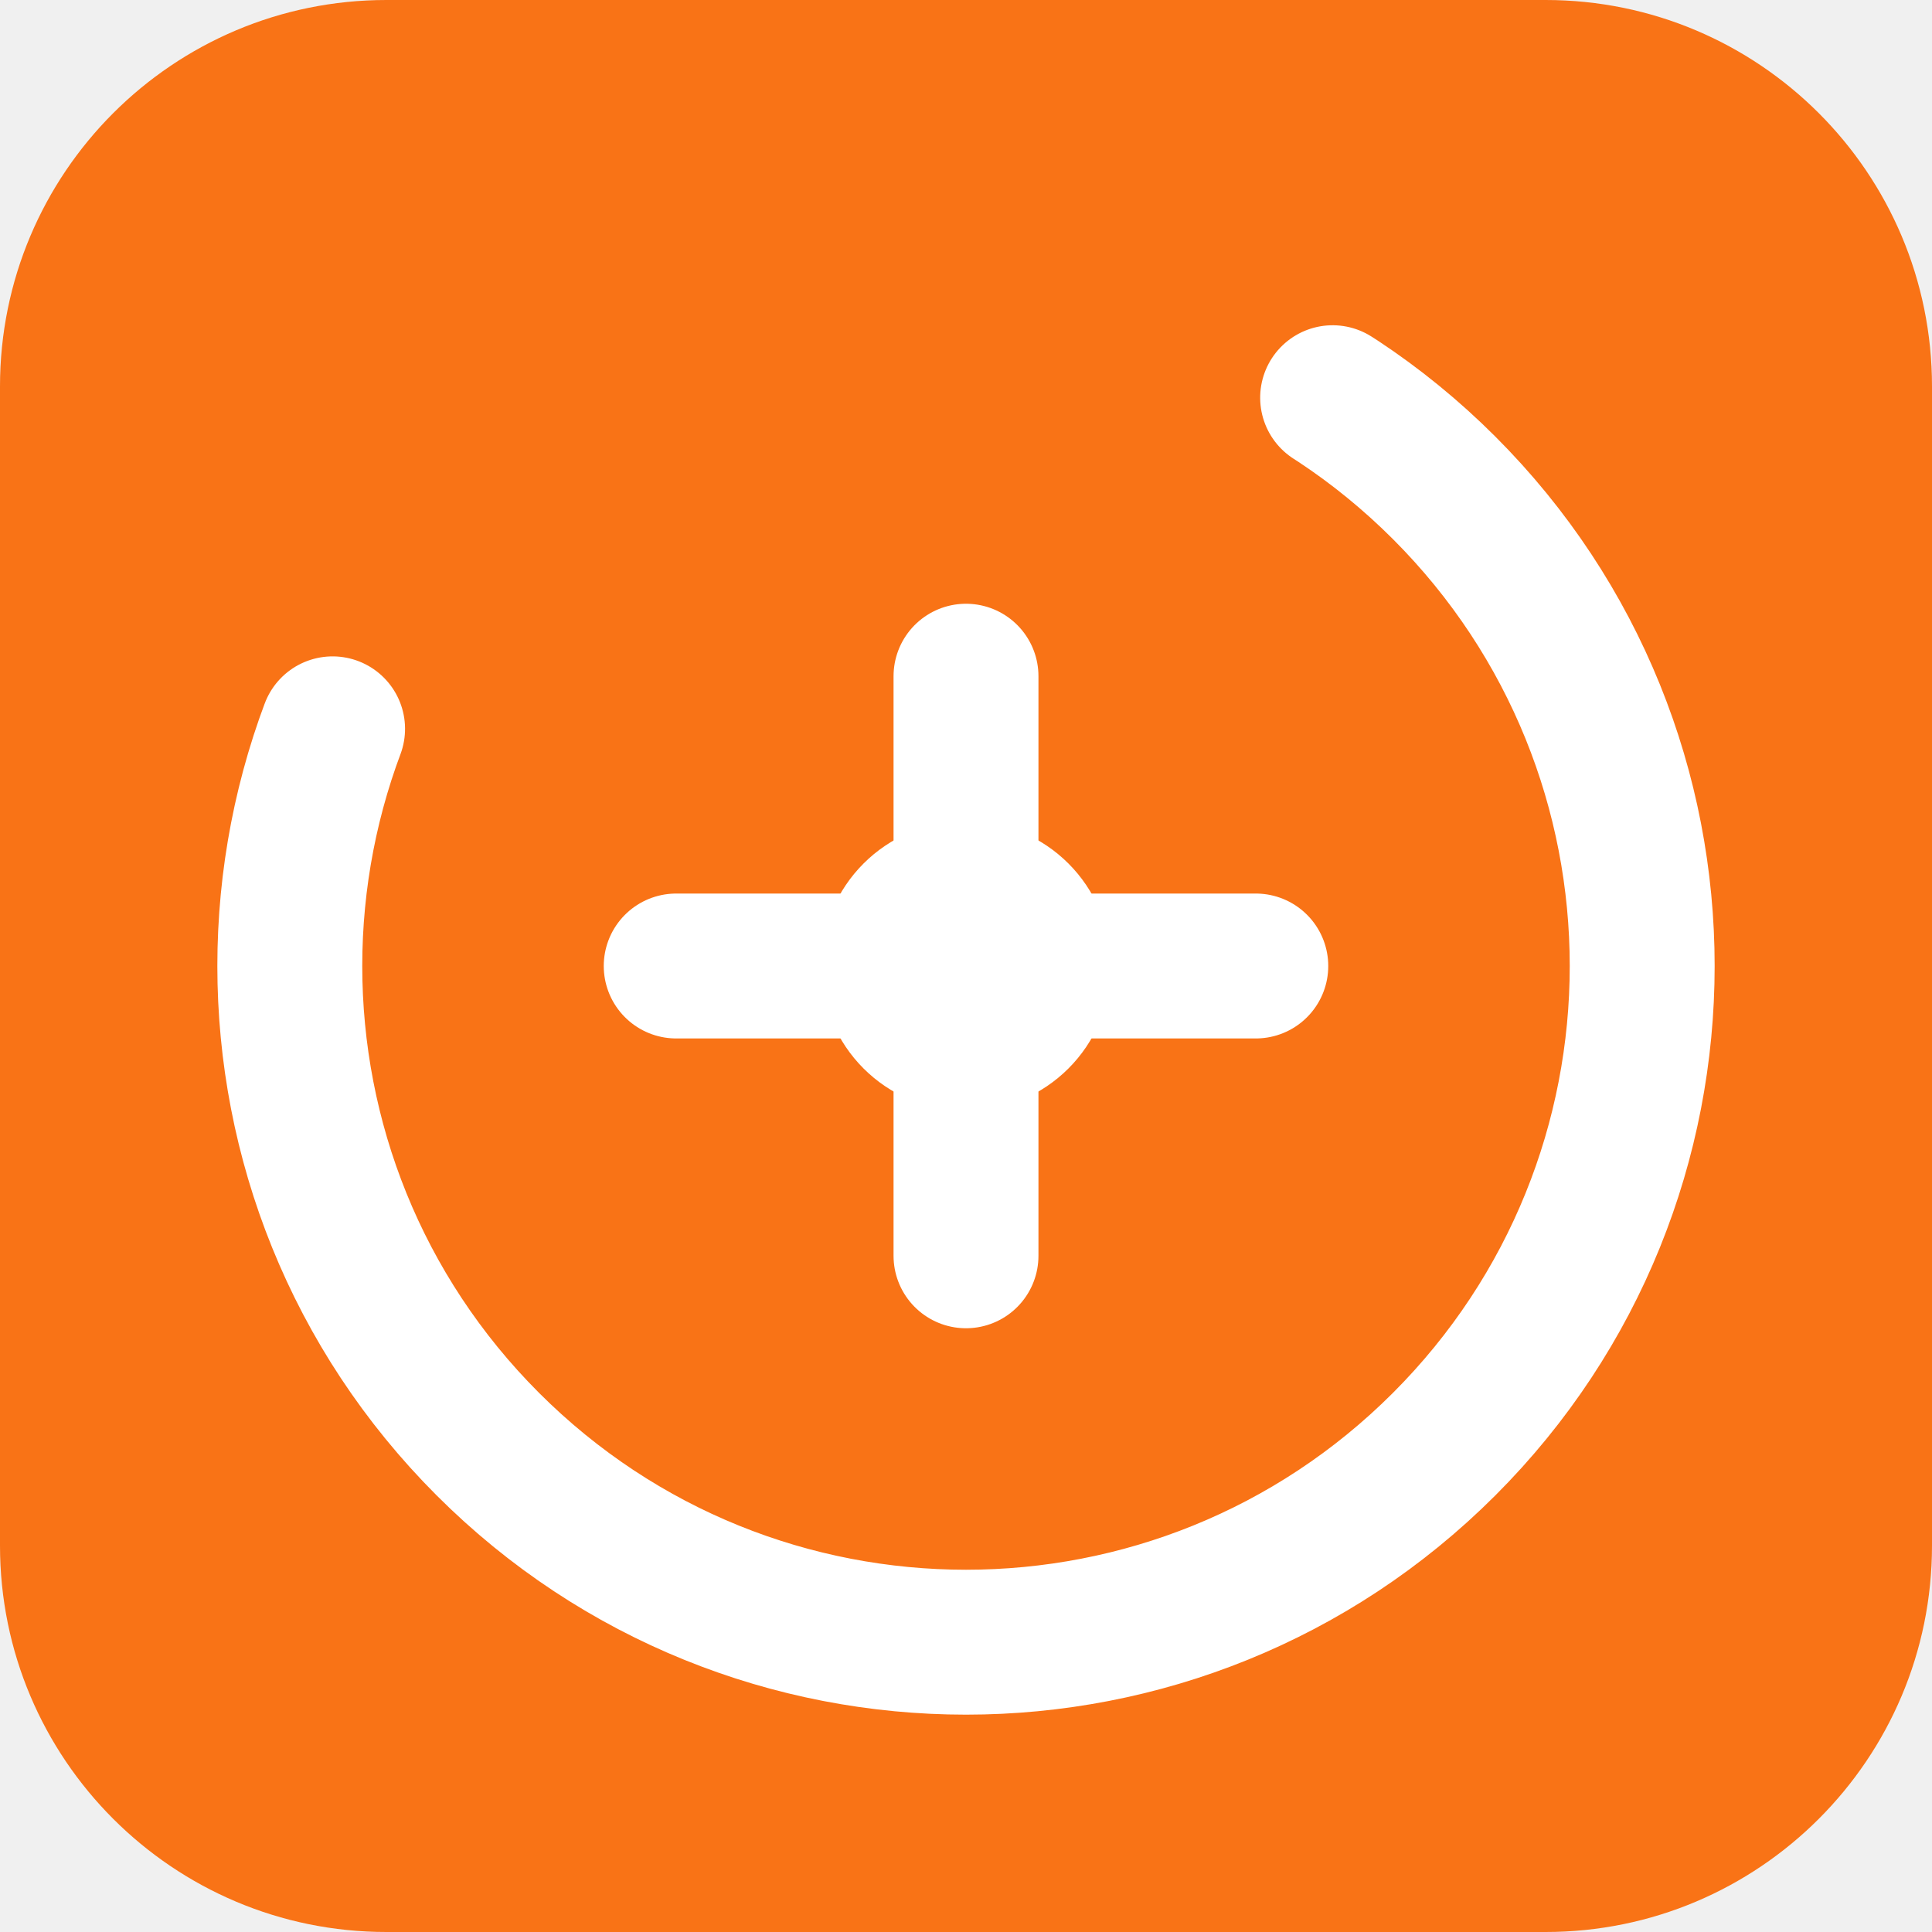
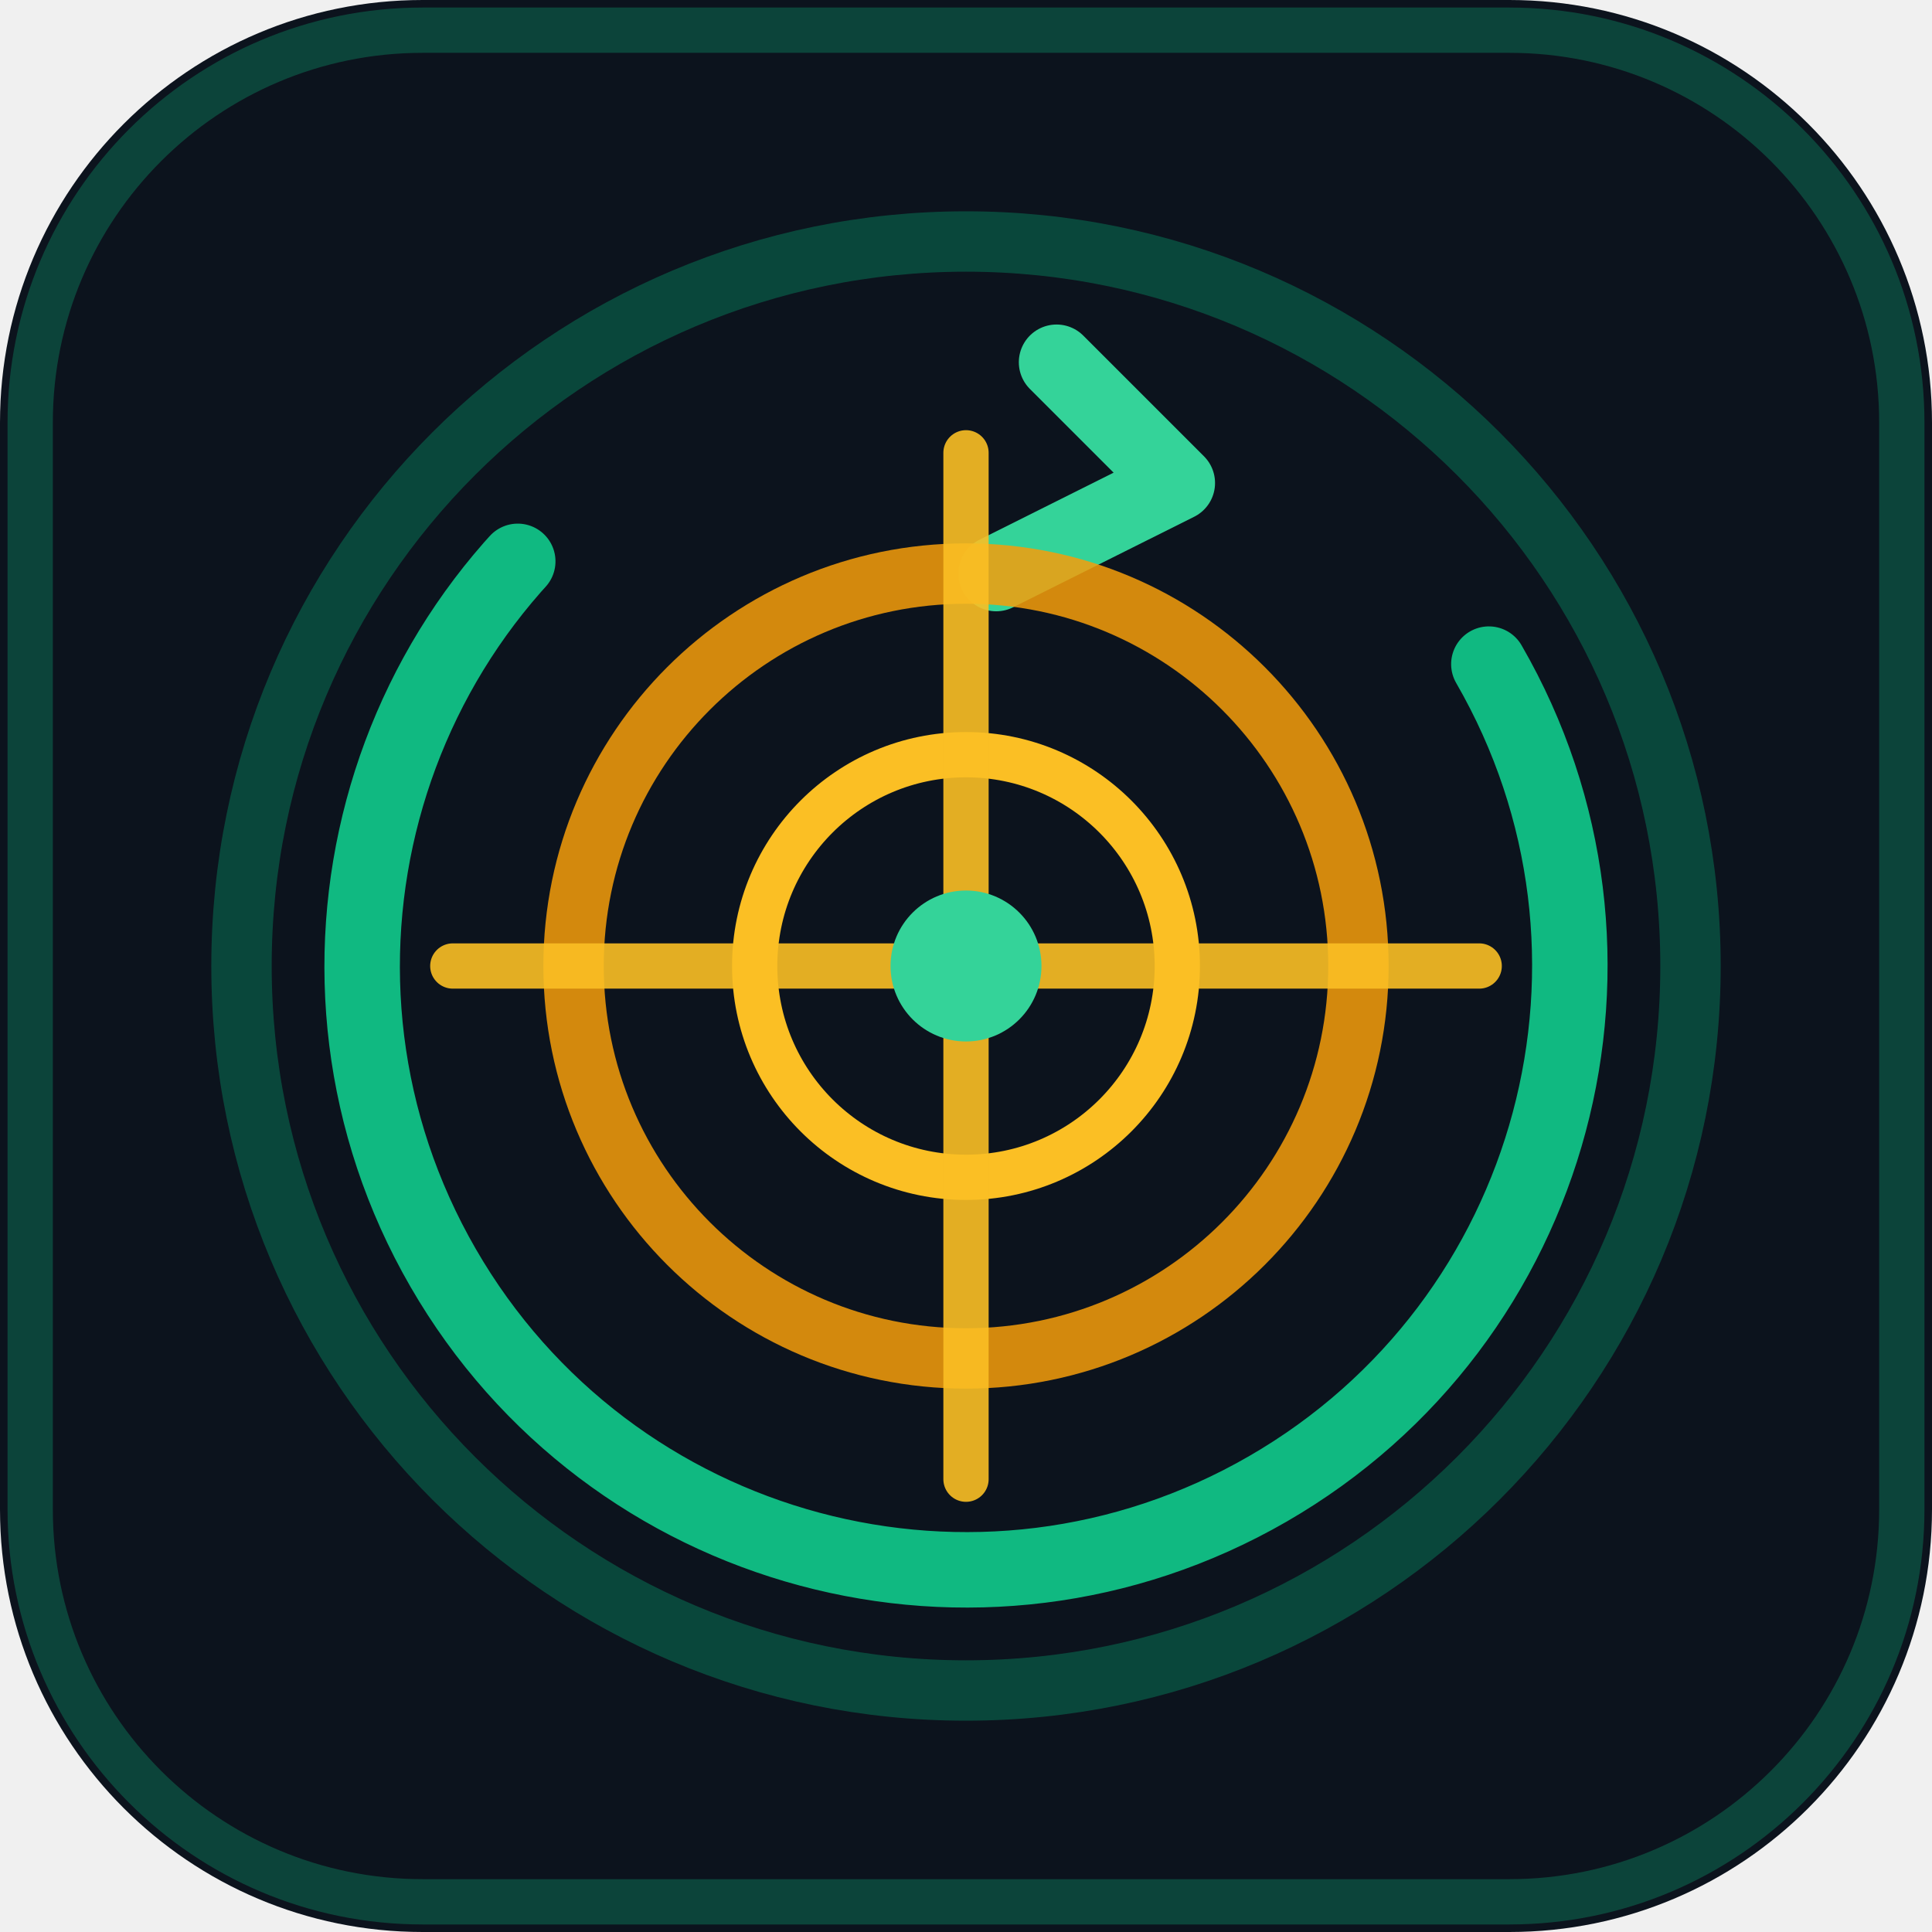
- <svg xmlns="http://www.w3.org/2000/svg" viewBox="0 0 40 40" fill="none">
-   <rect width="40" height="40" rx="8" fill="#F97316" />
-   <circle cx="20" cy="20" r="14" stroke="white" stroke-width="3" stroke-linecap="round" stroke-dasharray="60 25" transform="rotate(-45 20 20)" />
-   <path d="M20 14V26M14 20H26" stroke="white" stroke-width="3" stroke-linecap="round" />
-   <circle cx="20" cy="20" r="3" fill="white" />
+ <svg xmlns="http://www.w3.org/2000/svg" viewBox="0 0 64 64" fill="none">
+   <rect width="64" height="64" rx="14" fill="#0c131d" />
+   <rect x="1" y="1" width="62" height="62" rx="13" stroke="#10b981" stroke-opacity="0.3" stroke-width="1.5" />
+   <circle cx="32" cy="32" r="24" stroke="#059669" stroke-width="2" stroke-opacity="0.4" />
+   <circle cx="32" cy="32" r="20" stroke="#10b981" stroke-width="2.5" stroke-dasharray="88 38" stroke-linecap="round" transform="rotate(-30 32 32)" />
+   <path d="M35 12L39 16L33 19" stroke="#34d399" stroke-width="2.5" stroke-linecap="round" stroke-linejoin="round" />
+   <circle cx="32" cy="32" r="13" stroke="#f59e0b" stroke-width="2" stroke-opacity="0.85" />
+   <circle cx="32" cy="32" r="7" stroke="#fbbf24" stroke-width="1.5" />
+   <line x1="32" y1="15" x2="32" y2="49" stroke="#fbbf24" stroke-width="1.5" stroke-linecap="round" stroke-opacity="0.9" />
+   <line x1="15" y1="32" x2="49" y2="32" stroke="#fbbf24" stroke-width="1.5" stroke-linecap="round" stroke-opacity="0.9" />
+   <circle cx="32" cy="32" r="2.5" fill="#34d399" />
</svg>
